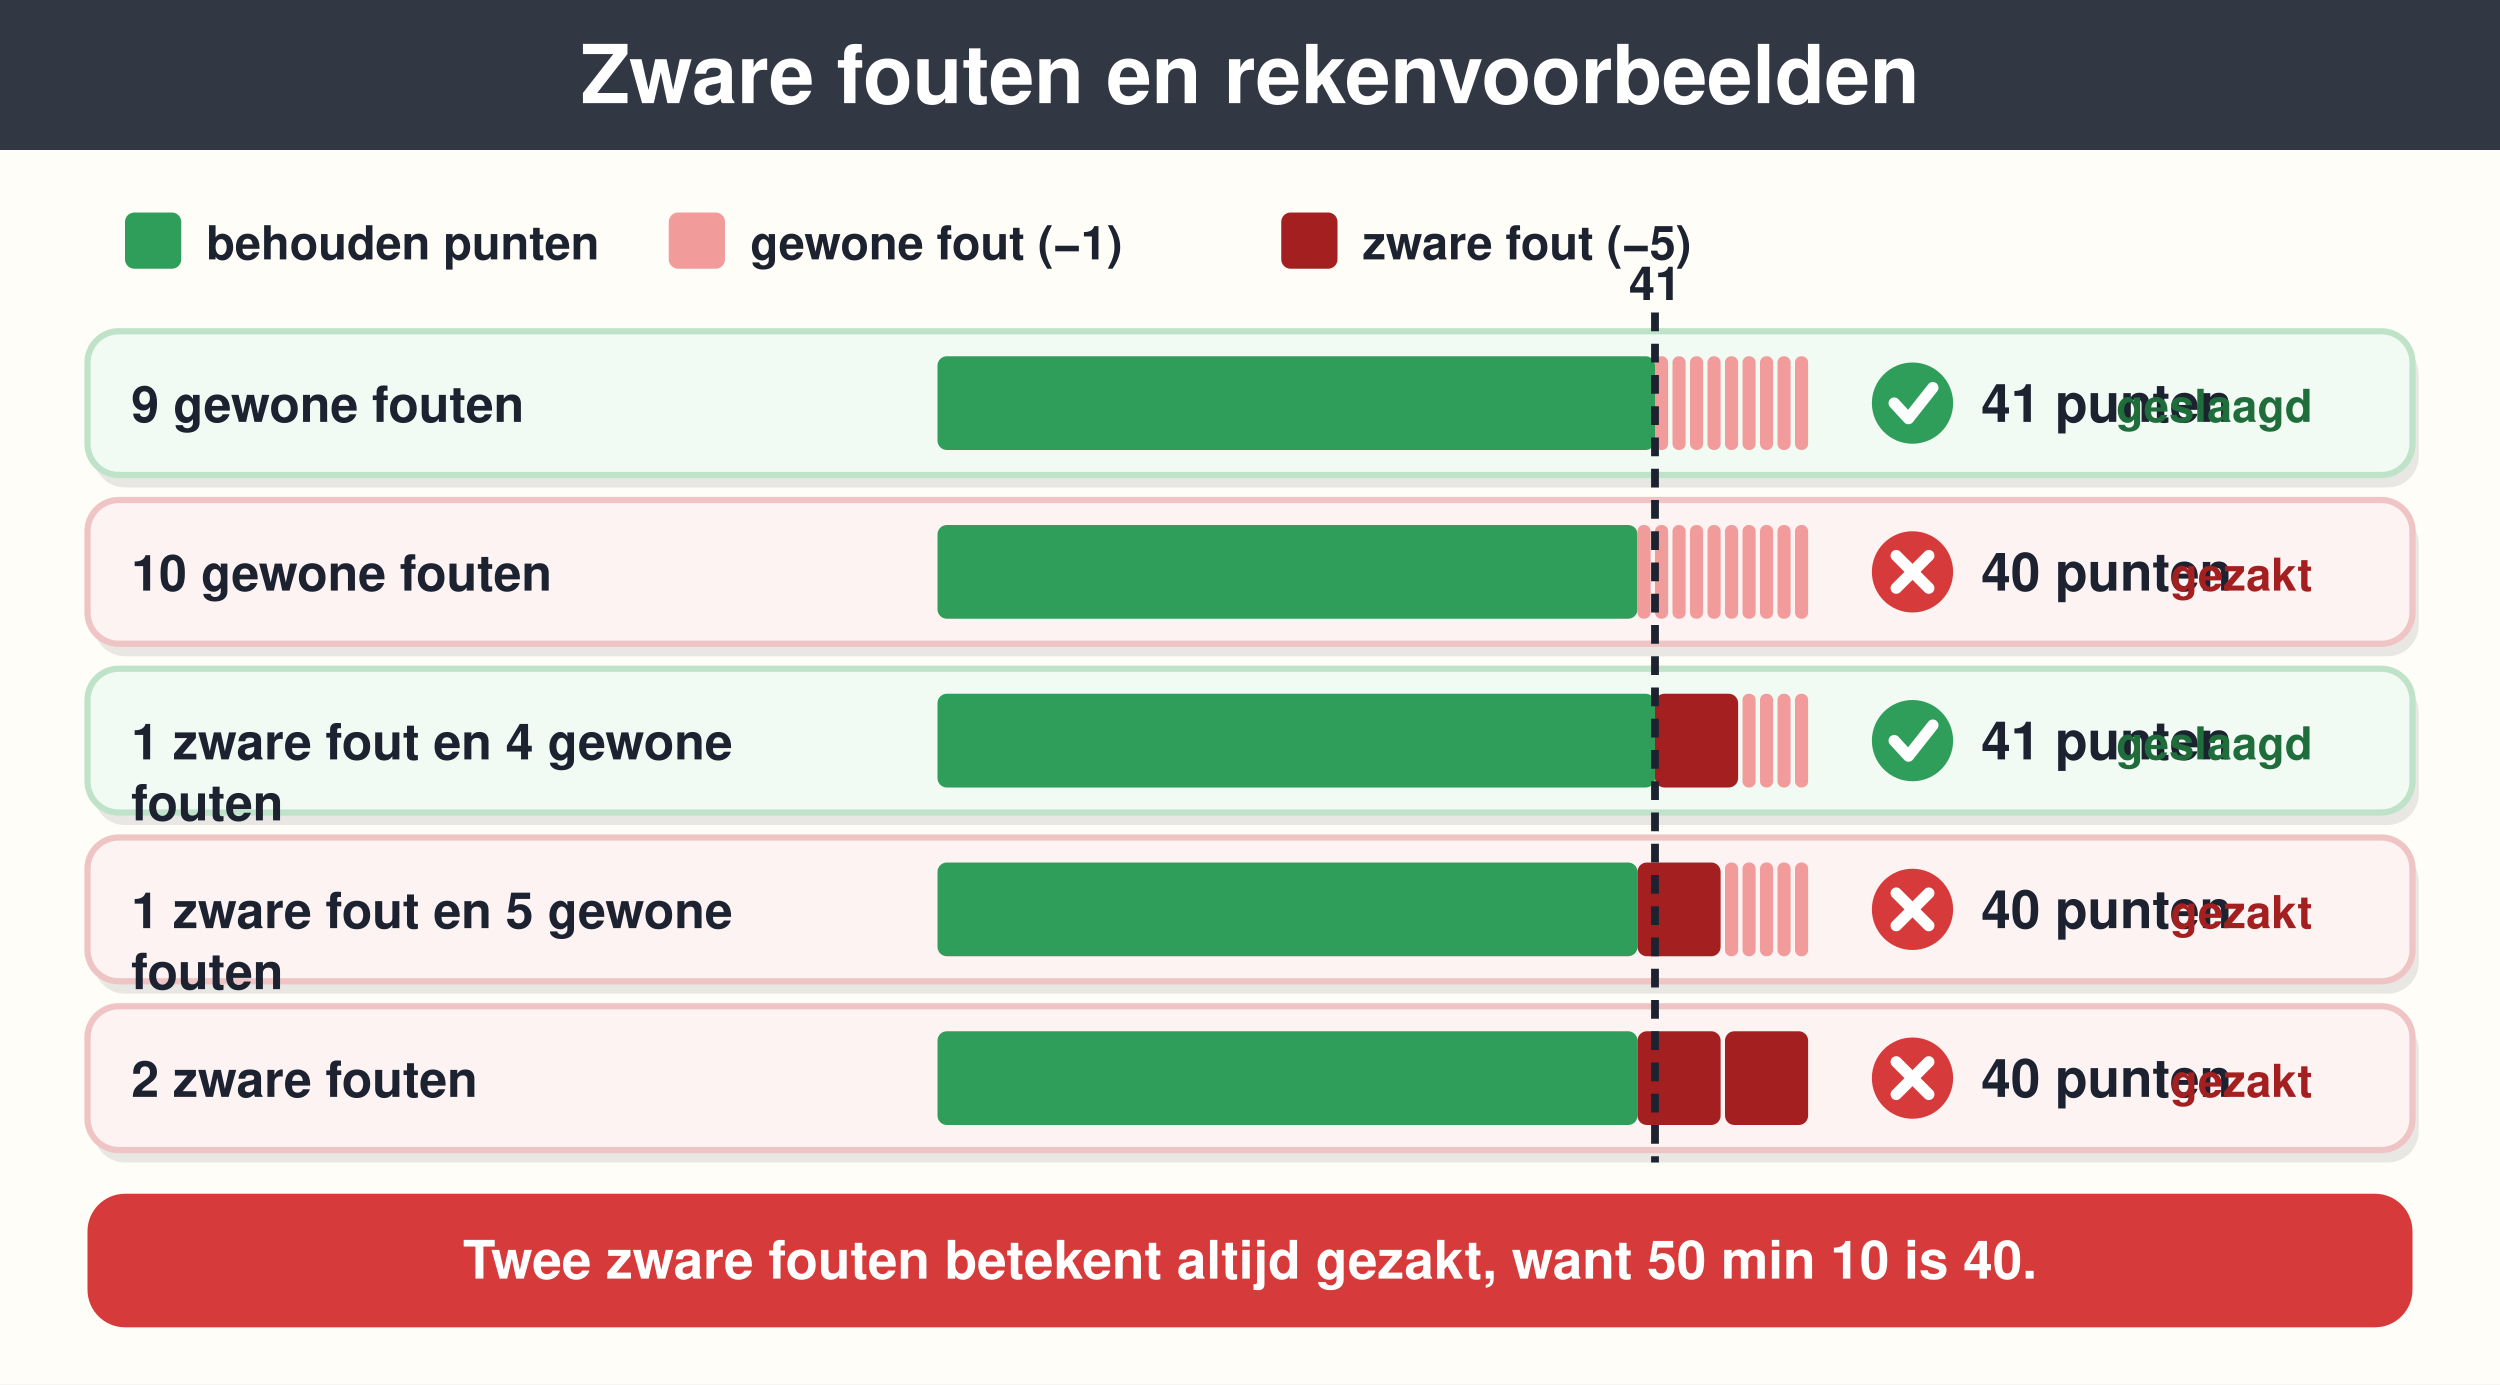
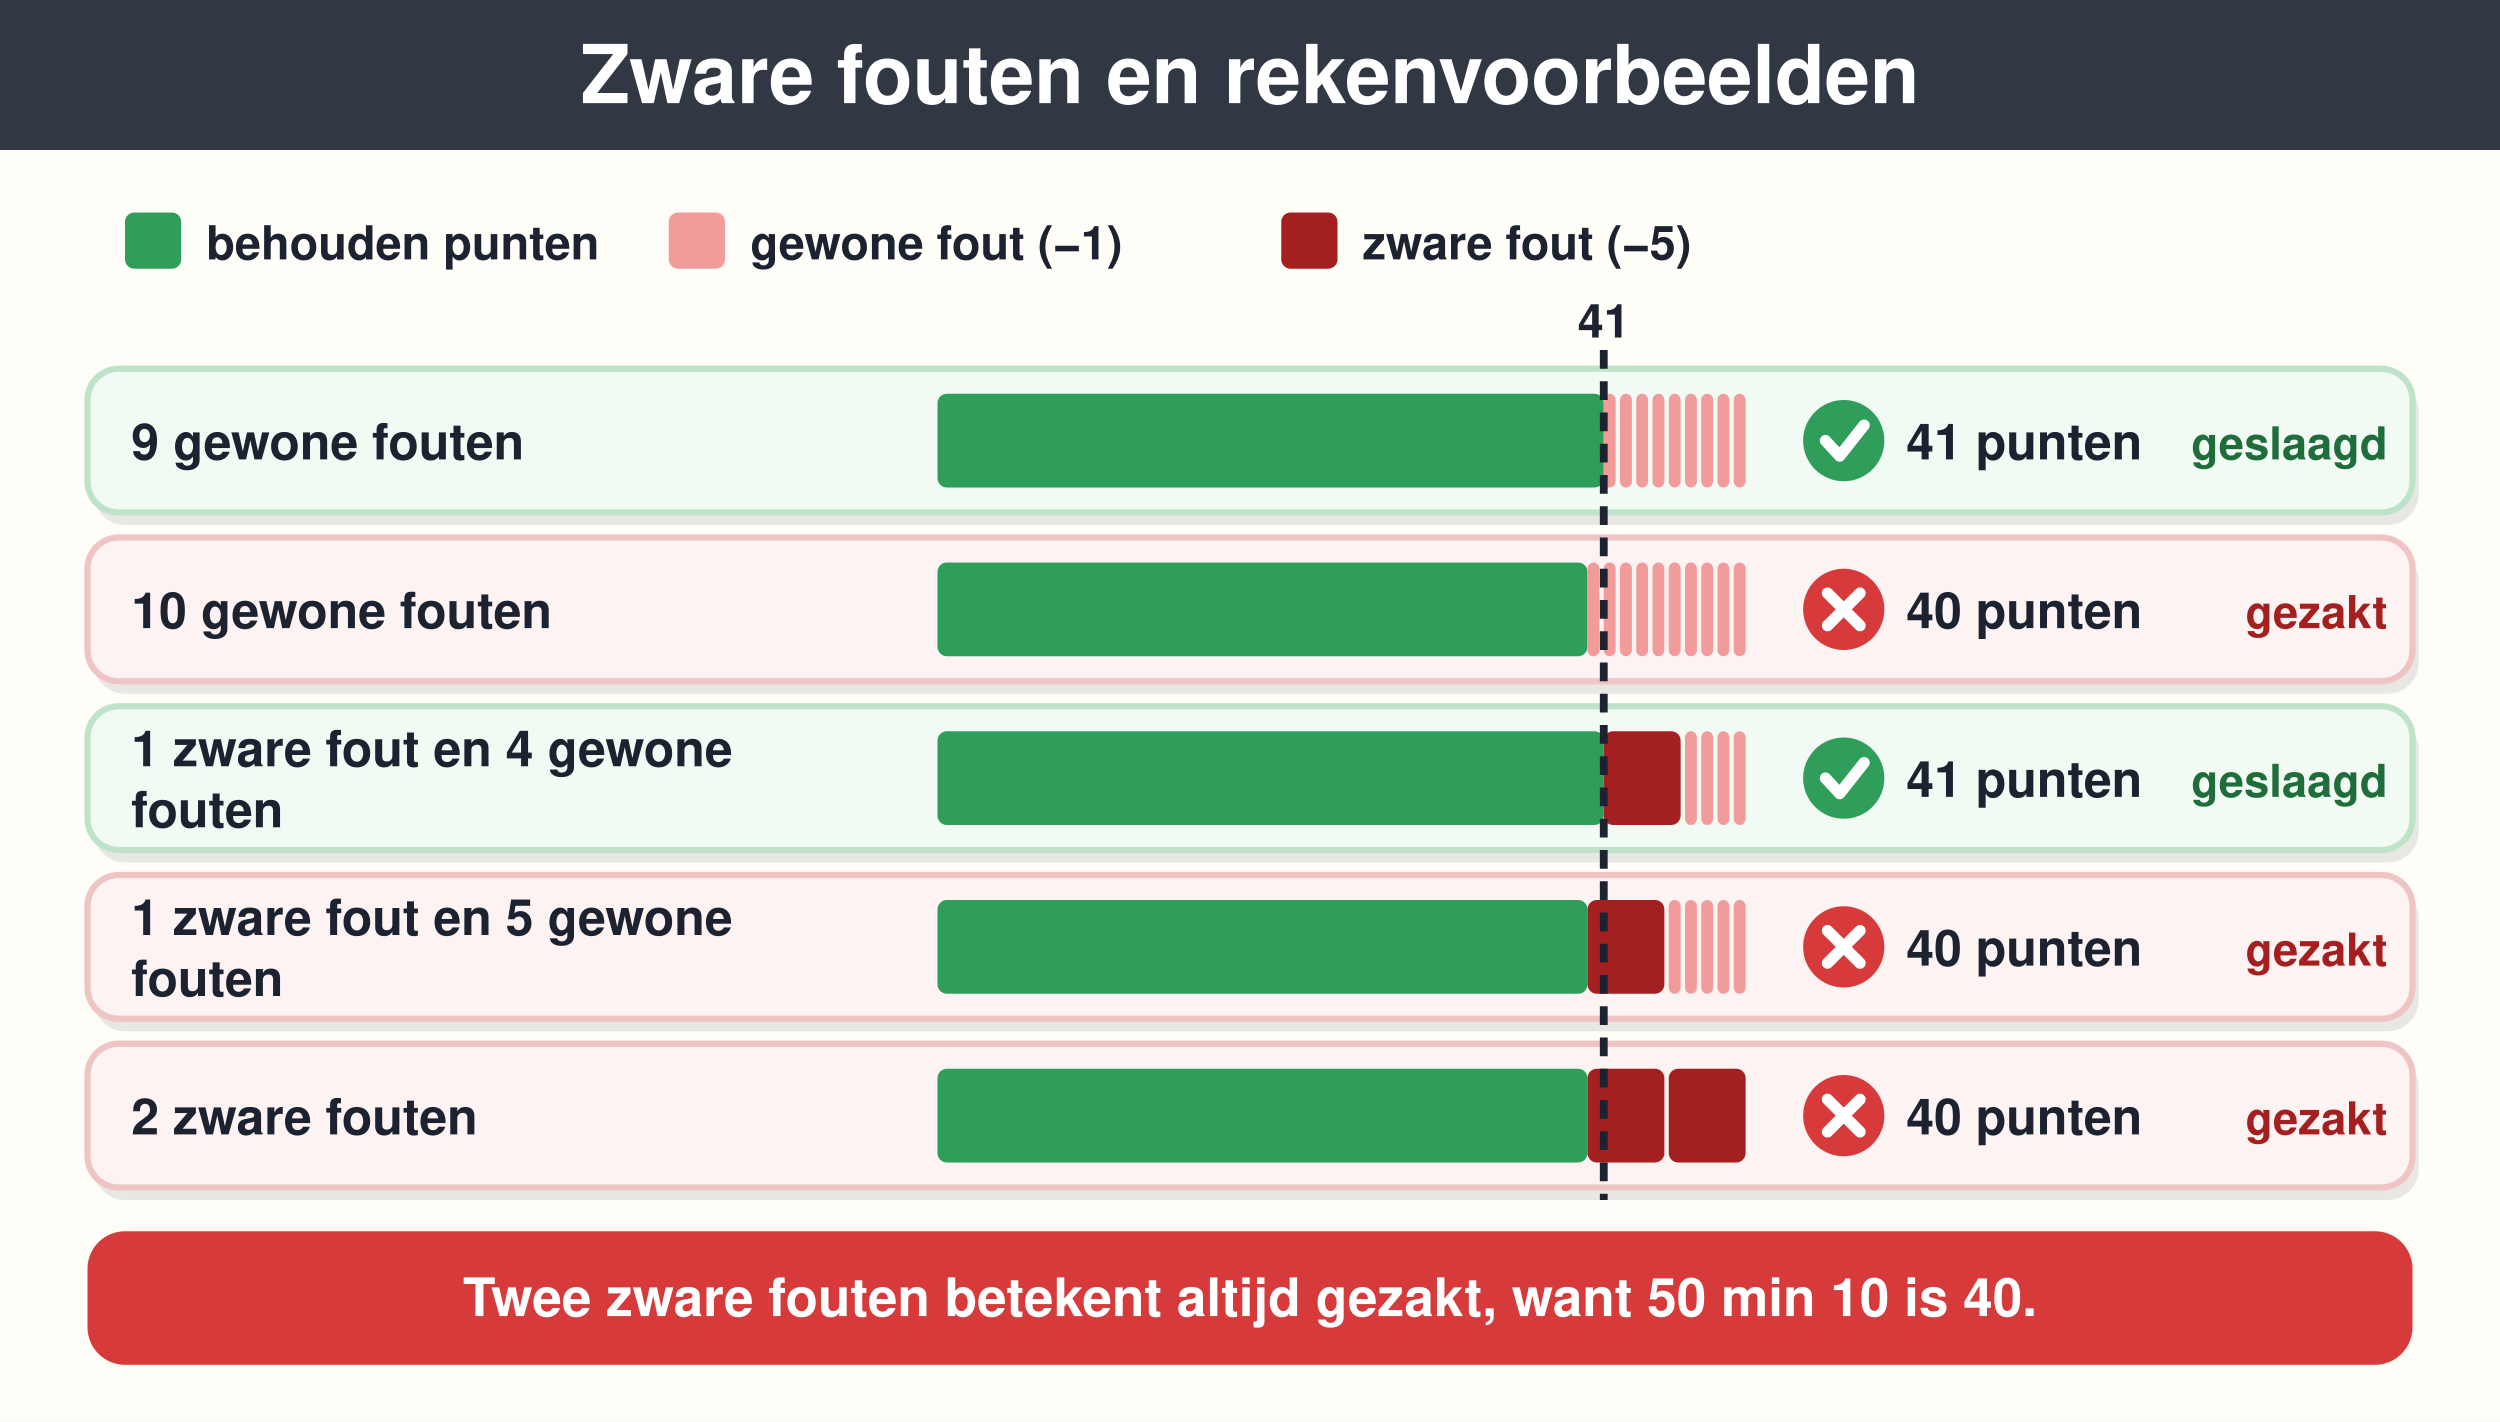
- <svg xmlns="http://www.w3.org/2000/svg" viewBox="0 0 800 443" width="800" height="443" role="img" aria-labelledby="t d">
-   <rect width="800" height="443" fill="#fffdf7" />
+ <svg xmlns="http://www.w3.org/2000/svg" viewBox="0 0 800 455" width="800" height="455" role="img" aria-labelledby="t d">
+   <rect width="800" height="455" fill="#fffdf7" />
  <rect x="40" y="68" width="18" height="18" rx="3" fill="#2f9e5a" />
  <text x="66" y="83" font-family="Segoe UI, Helvetica, Arial, sans-serif" font-size="15" font-weight="600" fill="#1c2230" text-anchor="start">
    <tspan x="66" dy="0">behouden punten</tspan>
  </text>
  <rect x="214" y="68" width="18" height="18" rx="3" fill="#f19b9b" />
  <text x="240" y="83" font-family="Segoe UI, Helvetica, Arial, sans-serif" font-size="15" font-weight="600" fill="#1c2230" text-anchor="start">
    <tspan x="240" dy="0">gewone fout (−1)</tspan>
  </text>
  <rect x="410" y="68" width="18" height="18" rx="3" fill="#a42020" />
  <text x="436" y="83" font-family="Segoe UI, Helvetica, Arial, sans-serif" font-size="15" font-weight="600" fill="#1c2230" text-anchor="start">
    <tspan x="436" dy="0">zware fout (−5)</tspan>
  </text>
-   <rect x="30" y="110" width="744" height="46" rx="10" fill="#1c2230" opacity=".10" />
-   <rect x="28" y="106" width="744" height="46" rx="10" fill="#f2faf4" stroke="#bfe3c9" stroke-width="2" />
-   <text x="42" y="135" font-family="Segoe UI, Helvetica, Arial, sans-serif" font-size="16" font-weight="700" fill="#1c2230" text-anchor="start">
+   <rect x="30" y="122" width="744" height="46" rx="10" fill="#1c2230" opacity=".10" />
+   <rect x="28" y="118" width="744" height="46" rx="10" fill="#f2faf4" stroke="#bfe3c9" stroke-width="2" />
+   <text x="42" y="147" font-family="Segoe UI, Helvetica, Arial, sans-serif" font-size="16" font-weight="700" fill="#1c2230" text-anchor="start">
    <tspan x="42" dy="0">9 gewone fouten</tspan>
  </text>
-   <rect x="300" y="114" width="229.6" height="30" rx="3" fill="#2f9e5a" />
-   <rect x="529.6" y="114" width="4.2" height="30" rx="2" fill="#f19b9b" />
-   <rect x="535.2" y="114" width="4.2" height="30" rx="2" fill="#f19b9b" />
-   <rect x="540.8" y="114" width="4.2" height="30" rx="2" fill="#f19b9b" />
-   <rect x="546.4" y="114" width="4.2" height="30" rx="2" fill="#f19b9b" />
-   <rect x="552" y="114" width="4.2" height="30" rx="2" fill="#f19b9b" />
-   <rect x="557.6" y="114" width="4.2" height="30" rx="2" fill="#f19b9b" />
-   <rect x="563.2" y="114" width="4.2" height="30" rx="2" fill="#f19b9b" />
-   <rect x="568.8" y="114" width="4.2" height="30" rx="2" fill="#f19b9b" />
-   <rect x="574.4" y="114" width="4.2" height="30" rx="2" fill="#f19b9b" />
-   <circle cx="612" cy="129" r="13" fill="#2f9e5a" />
-   <path d="M606.15 129 L610.7 133.94 L618.5 124.06" fill="none" stroke="#fff" stroke-width="3.64" stroke-linecap="round" stroke-linejoin="round" />
-   <text x="634" y="135" font-family="Segoe UI, Helvetica, Arial, sans-serif" font-size="17" font-weight="800" fill="#1c2230" text-anchor="start">
-     <tspan x="634" dy="0">41 punten</tspan>
+   <rect x="300" y="126" width="213.2" height="30" rx="3" fill="#2f9e5a" />
+   <rect x="513.2" y="126" width="3.8" height="30" rx="2" fill="#f19b9b" />
+   <rect x="518.4" y="126" width="3.8" height="30" rx="2" fill="#f19b9b" />
+   <rect x="523.6" y="126" width="3.8" height="30" rx="2" fill="#f19b9b" />
+   <rect x="528.8" y="126" width="3.8" height="30" rx="2" fill="#f19b9b" />
+   <rect x="534" y="126" width="3.8" height="30" rx="2" fill="#f19b9b" />
+   <rect x="539.2" y="126" width="3.8" height="30" rx="2" fill="#f19b9b" />
+   <rect x="544.4" y="126" width="3.8" height="30" rx="2" fill="#f19b9b" />
+   <rect x="549.6" y="126" width="3.8" height="30" rx="2" fill="#f19b9b" />
+   <rect x="554.8" y="126" width="3.8" height="30" rx="2" fill="#f19b9b" />
+   <circle cx="590" cy="141" r="13" fill="#2f9e5a" />
+   <path d="M584.15 141 L588.7 145.94 L596.5 136.06" fill="none" stroke="#fff" stroke-width="3.64" stroke-linecap="round" stroke-linejoin="round" />
+   <text x="610" y="147" font-family="Segoe UI, Helvetica, Arial, sans-serif" font-size="16" font-weight="800" fill="#1c2230" text-anchor="start">
+     <tspan x="610" dy="0">41 punten</tspan>
  </text>
-   <text x="740" y="135" font-family="Segoe UI, Helvetica, Arial, sans-serif" font-size="14.5" font-weight="700" fill="#1f6d3b" text-anchor="end">
-     <tspan x="740" dy="0">geslaagd</tspan>
+   <text x="764" y="147" font-family="Segoe UI, Helvetica, Arial, sans-serif" font-size="14.5" font-weight="700" fill="#1f6d3b" text-anchor="end">
+     <tspan x="764" dy="0">geslaagd</tspan>
  </text>
-   <rect x="30" y="164" width="744" height="46" rx="10" fill="#1c2230" opacity=".10" />
-   <rect x="28" y="160" width="744" height="46" rx="10" fill="#fdf3f3" stroke="#efc4c4" stroke-width="2" />
-   <text x="42" y="189" font-family="Segoe UI, Helvetica, Arial, sans-serif" font-size="16" font-weight="700" fill="#1c2230" text-anchor="start">
+   <rect x="30" y="176" width="744" height="46" rx="10" fill="#1c2230" opacity=".10" />
+   <rect x="28" y="172" width="744" height="46" rx="10" fill="#fdf3f3" stroke="#efc4c4" stroke-width="2" />
+   <text x="42" y="201" font-family="Segoe UI, Helvetica, Arial, sans-serif" font-size="16" font-weight="700" fill="#1c2230" text-anchor="start">
    <tspan x="42" dy="0">10 gewone fouten</tspan>
  </text>
-   <rect x="300" y="168" width="224" height="30" rx="3" fill="#2f9e5a" />
-   <rect x="524" y="168" width="4.2" height="30" rx="2" fill="#f19b9b" />
-   <rect x="529.6" y="168" width="4.2" height="30" rx="2" fill="#f19b9b" />
-   <rect x="535.2" y="168" width="4.2" height="30" rx="2" fill="#f19b9b" />
-   <rect x="540.8" y="168" width="4.2" height="30" rx="2" fill="#f19b9b" />
-   <rect x="546.4" y="168" width="4.2" height="30" rx="2" fill="#f19b9b" />
-   <rect x="552" y="168" width="4.2" height="30" rx="2" fill="#f19b9b" />
-   <rect x="557.6" y="168" width="4.2" height="30" rx="2" fill="#f19b9b" />
-   <rect x="563.2" y="168" width="4.2" height="30" rx="2" fill="#f19b9b" />
-   <rect x="568.8" y="168" width="4.2" height="30" rx="2" fill="#f19b9b" />
-   <rect x="574.4" y="168" width="4.2" height="30" rx="2" fill="#f19b9b" />
-   <circle cx="612" cy="183" r="13" fill="#d63a3a" />
-   <path d="M606.8 177.8 L617.2 188.2 M617.2 177.8 L606.8 188.2" fill="none" stroke="#fff" stroke-width="3.64" stroke-linecap="round" />
-   <text x="634" y="189" font-family="Segoe UI, Helvetica, Arial, sans-serif" font-size="17" font-weight="800" fill="#1c2230" text-anchor="start">
-     <tspan x="634" dy="0">40 punten</tspan>
+   <rect x="300" y="180" width="208" height="30" rx="3" fill="#2f9e5a" />
+   <rect x="508" y="180" width="3.8" height="30" rx="2" fill="#f19b9b" />
+   <rect x="513.2" y="180" width="3.8" height="30" rx="2" fill="#f19b9b" />
+   <rect x="518.4" y="180" width="3.8" height="30" rx="2" fill="#f19b9b" />
+   <rect x="523.6" y="180" width="3.8" height="30" rx="2" fill="#f19b9b" />
+   <rect x="528.8" y="180" width="3.8" height="30" rx="2" fill="#f19b9b" />
+   <rect x="534" y="180" width="3.8" height="30" rx="2" fill="#f19b9b" />
+   <rect x="539.2" y="180" width="3.8" height="30" rx="2" fill="#f19b9b" />
+   <rect x="544.4" y="180" width="3.8" height="30" rx="2" fill="#f19b9b" />
+   <rect x="549.6" y="180" width="3.8" height="30" rx="2" fill="#f19b9b" />
+   <rect x="554.8" y="180" width="3.8" height="30" rx="2" fill="#f19b9b" />
+   <circle cx="590" cy="195" r="13" fill="#d63a3a" />
+   <path d="M584.8 189.8 L595.2 200.2 M595.2 189.8 L584.8 200.2" fill="none" stroke="#fff" stroke-width="3.64" stroke-linecap="round" />
+   <text x="610" y="201" font-family="Segoe UI, Helvetica, Arial, sans-serif" font-size="16" font-weight="800" fill="#1c2230" text-anchor="start">
+     <tspan x="610" dy="0">40 punten</tspan>
  </text>
-   <text x="740" y="189" font-family="Segoe UI, Helvetica, Arial, sans-serif" font-size="14.5" font-weight="700" fill="#a42020" text-anchor="end">
-     <tspan x="740" dy="0">gezakt</tspan>
+   <text x="764" y="201" font-family="Segoe UI, Helvetica, Arial, sans-serif" font-size="14.5" font-weight="700" fill="#a42020" text-anchor="end">
+     <tspan x="764" dy="0">gezakt</tspan>
  </text>
-   <rect x="30" y="218" width="744" height="46" rx="10" fill="#1c2230" opacity=".10" />
-   <rect x="28" y="214" width="744" height="46" rx="10" fill="#f2faf4" stroke="#bfe3c9" stroke-width="2" />
-   <text x="42" y="243" font-family="Segoe UI, Helvetica, Arial, sans-serif" font-size="16" font-weight="700" fill="#1c2230" text-anchor="start">
+   <rect x="30" y="230" width="744" height="46" rx="10" fill="#1c2230" opacity=".10" />
+   <rect x="28" y="226" width="744" height="46" rx="10" fill="#f2faf4" stroke="#bfe3c9" stroke-width="2" />
+   <text x="42" y="245.2" font-family="Segoe UI, Helvetica, Arial, sans-serif" font-size="16" font-weight="700" fill="#1c2230" text-anchor="start">
    <tspan x="42" dy="0">1 zware fout en 4 gewone</tspan>
    <tspan x="42" dy="19.52">fouten</tspan>
  </text>
-   <rect x="300" y="222" width="229.6" height="30" rx="3" fill="#2f9e5a" />
-   <rect x="529.6" y="222" width="26.6" height="30" rx="3" fill="#a42020" />
-   <rect x="557.6" y="222" width="4.2" height="30" rx="2" fill="#f19b9b" />
-   <rect x="563.2" y="222" width="4.2" height="30" rx="2" fill="#f19b9b" />
-   <rect x="568.8" y="222" width="4.2" height="30" rx="2" fill="#f19b9b" />
-   <rect x="574.4" y="222" width="4.2" height="30" rx="2" fill="#f19b9b" />
-   <circle cx="612" cy="237" r="13" fill="#2f9e5a" />
-   <path d="M606.15 237 L610.7 241.94 L618.5 232.06" fill="none" stroke="#fff" stroke-width="3.64" stroke-linecap="round" stroke-linejoin="round" />
-   <text x="634" y="243" font-family="Segoe UI, Helvetica, Arial, sans-serif" font-size="17" font-weight="800" fill="#1c2230" text-anchor="start">
-     <tspan x="634" dy="0">41 punten</tspan>
+   <rect x="300" y="234" width="213.2" height="30" rx="3" fill="#2f9e5a" />
+   <rect x="513.2" y="234" width="24.6" height="30" rx="3" fill="#a42020" />
+   <rect x="539.2" y="234" width="3.8" height="30" rx="2" fill="#f19b9b" />
+   <rect x="544.4" y="234" width="3.8" height="30" rx="2" fill="#f19b9b" />
+   <rect x="549.6" y="234" width="3.8" height="30" rx="2" fill="#f19b9b" />
+   <rect x="554.8" y="234" width="3.8" height="30" rx="2" fill="#f19b9b" />
+   <circle cx="590" cy="249" r="13" fill="#2f9e5a" />
+   <path d="M584.15 249 L588.7 253.94 L596.5 244.06" fill="none" stroke="#fff" stroke-width="3.64" stroke-linecap="round" stroke-linejoin="round" />
+   <text x="610" y="255" font-family="Segoe UI, Helvetica, Arial, sans-serif" font-size="16" font-weight="800" fill="#1c2230" text-anchor="start">
+     <tspan x="610" dy="0">41 punten</tspan>
  </text>
-   <text x="740" y="243" font-family="Segoe UI, Helvetica, Arial, sans-serif" font-size="14.5" font-weight="700" fill="#1f6d3b" text-anchor="end">
-     <tspan x="740" dy="0">geslaagd</tspan>
+   <text x="764" y="255" font-family="Segoe UI, Helvetica, Arial, sans-serif" font-size="14.5" font-weight="700" fill="#1f6d3b" text-anchor="end">
+     <tspan x="764" dy="0">geslaagd</tspan>
  </text>
-   <rect x="30" y="272" width="744" height="46" rx="10" fill="#1c2230" opacity=".10" />
-   <rect x="28" y="268" width="744" height="46" rx="10" fill="#fdf3f3" stroke="#efc4c4" stroke-width="2" />
-   <text x="42" y="297" font-family="Segoe UI, Helvetica, Arial, sans-serif" font-size="16" font-weight="700" fill="#1c2230" text-anchor="start">
+   <rect x="30" y="284" width="744" height="46" rx="10" fill="#1c2230" opacity=".10" />
+   <rect x="28" y="280" width="744" height="46" rx="10" fill="#fdf3f3" stroke="#efc4c4" stroke-width="2" />
+   <text x="42" y="299.2" font-family="Segoe UI, Helvetica, Arial, sans-serif" font-size="16" font-weight="700" fill="#1c2230" text-anchor="start">
    <tspan x="42" dy="0">1 zware fout en 5 gewone</tspan>
    <tspan x="42" dy="19.52">fouten</tspan>
  </text>
-   <rect x="300" y="276" width="224" height="30" rx="3" fill="#2f9e5a" />
-   <rect x="524" y="276" width="26.6" height="30" rx="3" fill="#a42020" />
-   <rect x="552" y="276" width="4.2" height="30" rx="2" fill="#f19b9b" />
-   <rect x="557.6" y="276" width="4.2" height="30" rx="2" fill="#f19b9b" />
-   <rect x="563.2" y="276" width="4.2" height="30" rx="2" fill="#f19b9b" />
-   <rect x="568.8" y="276" width="4.2" height="30" rx="2" fill="#f19b9b" />
-   <rect x="574.4" y="276" width="4.2" height="30" rx="2" fill="#f19b9b" />
-   <circle cx="612" cy="291" r="13" fill="#d63a3a" />
-   <path d="M606.8 285.8 L617.2 296.2 M617.2 285.8 L606.8 296.2" fill="none" stroke="#fff" stroke-width="3.64" stroke-linecap="round" />
-   <text x="634" y="297" font-family="Segoe UI, Helvetica, Arial, sans-serif" font-size="17" font-weight="800" fill="#1c2230" text-anchor="start">
-     <tspan x="634" dy="0">40 punten</tspan>
+   <rect x="300" y="288" width="208" height="30" rx="3" fill="#2f9e5a" />
+   <rect x="508" y="288" width="24.6" height="30" rx="3" fill="#a42020" />
+   <rect x="534" y="288" width="3.8" height="30" rx="2" fill="#f19b9b" />
+   <rect x="539.2" y="288" width="3.8" height="30" rx="2" fill="#f19b9b" />
+   <rect x="544.4" y="288" width="3.8" height="30" rx="2" fill="#f19b9b" />
+   <rect x="549.6" y="288" width="3.8" height="30" rx="2" fill="#f19b9b" />
+   <rect x="554.8" y="288" width="3.8" height="30" rx="2" fill="#f19b9b" />
+   <circle cx="590" cy="303" r="13" fill="#d63a3a" />
+   <path d="M584.8 297.8 L595.2 308.2 M595.2 297.8 L584.8 308.2" fill="none" stroke="#fff" stroke-width="3.64" stroke-linecap="round" />
+   <text x="610" y="309" font-family="Segoe UI, Helvetica, Arial, sans-serif" font-size="16" font-weight="800" fill="#1c2230" text-anchor="start">
+     <tspan x="610" dy="0">40 punten</tspan>
  </text>
-   <text x="740" y="297" font-family="Segoe UI, Helvetica, Arial, sans-serif" font-size="14.5" font-weight="700" fill="#a42020" text-anchor="end">
-     <tspan x="740" dy="0">gezakt</tspan>
+   <text x="764" y="309" font-family="Segoe UI, Helvetica, Arial, sans-serif" font-size="14.5" font-weight="700" fill="#a42020" text-anchor="end">
+     <tspan x="764" dy="0">gezakt</tspan>
  </text>
-   <rect x="30" y="326" width="744" height="46" rx="10" fill="#1c2230" opacity=".10" />
-   <rect x="28" y="322" width="744" height="46" rx="10" fill="#fdf3f3" stroke="#efc4c4" stroke-width="2" />
-   <text x="42" y="351" font-family="Segoe UI, Helvetica, Arial, sans-serif" font-size="16" font-weight="700" fill="#1c2230" text-anchor="start">
+   <rect x="30" y="338" width="744" height="46" rx="10" fill="#1c2230" opacity=".10" />
+   <rect x="28" y="334" width="744" height="46" rx="10" fill="#fdf3f3" stroke="#efc4c4" stroke-width="2" />
+   <text x="42" y="363" font-family="Segoe UI, Helvetica, Arial, sans-serif" font-size="16" font-weight="700" fill="#1c2230" text-anchor="start">
    <tspan x="42" dy="0">2 zware fouten</tspan>
  </text>
-   <rect x="300" y="330" width="224" height="30" rx="3" fill="#2f9e5a" />
-   <rect x="524" y="330" width="26.6" height="30" rx="3" fill="#a42020" />
-   <rect x="552" y="330" width="26.6" height="30" rx="3" fill="#a42020" />
-   <circle cx="612" cy="345" r="13" fill="#d63a3a" />
-   <path d="M606.8 339.8 L617.2 350.2 M617.2 339.8 L606.8 350.2" fill="none" stroke="#fff" stroke-width="3.64" stroke-linecap="round" />
-   <text x="634" y="351" font-family="Segoe UI, Helvetica, Arial, sans-serif" font-size="17" font-weight="800" fill="#1c2230" text-anchor="start">
-     <tspan x="634" dy="0">40 punten</tspan>
+   <rect x="300" y="342" width="208" height="30" rx="3" fill="#2f9e5a" />
+   <rect x="508" y="342" width="24.6" height="30" rx="3" fill="#a42020" />
+   <rect x="534" y="342" width="24.6" height="30" rx="3" fill="#a42020" />
+   <circle cx="590" cy="357" r="13" fill="#d63a3a" />
+   <path d="M584.8 351.8 L595.2 362.2 M595.2 351.8 L584.8 362.2" fill="none" stroke="#fff" stroke-width="3.64" stroke-linecap="round" />
+   <text x="610" y="363" font-family="Segoe UI, Helvetica, Arial, sans-serif" font-size="16" font-weight="800" fill="#1c2230" text-anchor="start">
+     <tspan x="610" dy="0">40 punten</tspan>
  </text>
-   <text x="740" y="351" font-family="Segoe UI, Helvetica, Arial, sans-serif" font-size="14.5" font-weight="700" fill="#a42020" text-anchor="end">
-     <tspan x="740" dy="0">gezakt</tspan>
+   <text x="764" y="363" font-family="Segoe UI, Helvetica, Arial, sans-serif" font-size="14.5" font-weight="700" fill="#a42020" text-anchor="end">
+     <tspan x="764" dy="0">gezakt</tspan>
  </text>
-   <line x1="529.6" y1="100" x2="529.6" y2="372" stroke="#1c2230" stroke-width="2.5" stroke-dasharray="6 4" />
-   <text x="529.6" y="96" font-family="Segoe UI, Helvetica, Arial, sans-serif" font-size="15" font-weight="800" fill="#1c2230" text-anchor="middle">
-     <tspan x="529.6" dy="0">41</tspan>
+   <line x1="513.2" y1="112" x2="513.2" y2="384" stroke="#1c2230" stroke-width="2.5" stroke-dasharray="6 4" />
+   <text x="513.2" y="108" font-family="Segoe UI, Helvetica, Arial, sans-serif" font-size="15" font-weight="800" fill="#1c2230" text-anchor="middle">
+     <tspan x="513.2" dy="0">41</tspan>
  </text>
-   <rect x="28" y="382" width="744" height="42.74" rx="12" fill="#d63a3a" />
-   <text x="400" y="409.15" font-family="Segoe UI, Helvetica, Arial, sans-serif" font-size="17" font-weight="700" fill="#fff" text-anchor="middle">
+   <rect x="28" y="394" width="744" height="42.74" rx="12" fill="#d63a3a" />
+   <text x="400" y="421.15" font-family="Segoe UI, Helvetica, Arial, sans-serif" font-size="17" font-weight="700" fill="#fff" text-anchor="middle">
    <tspan x="400" dy="0">Twee zware fouten betekent altijd gezakt, want 50 min 10 is 40.</tspan>
  </text>
  <rect x="0" y="0" width="800" height="48" fill="#1c2230" opacity="0.9" />
  <text x="400" y="33" font-family="Segoe UI, Helvetica, Arial, sans-serif" font-size="26" font-weight="700" fill="#fff" text-anchor="middle">
    <tspan x="400" dy="0">Zware fouten en rekenvoorbeelden</tspan>
  </text>
</svg>
